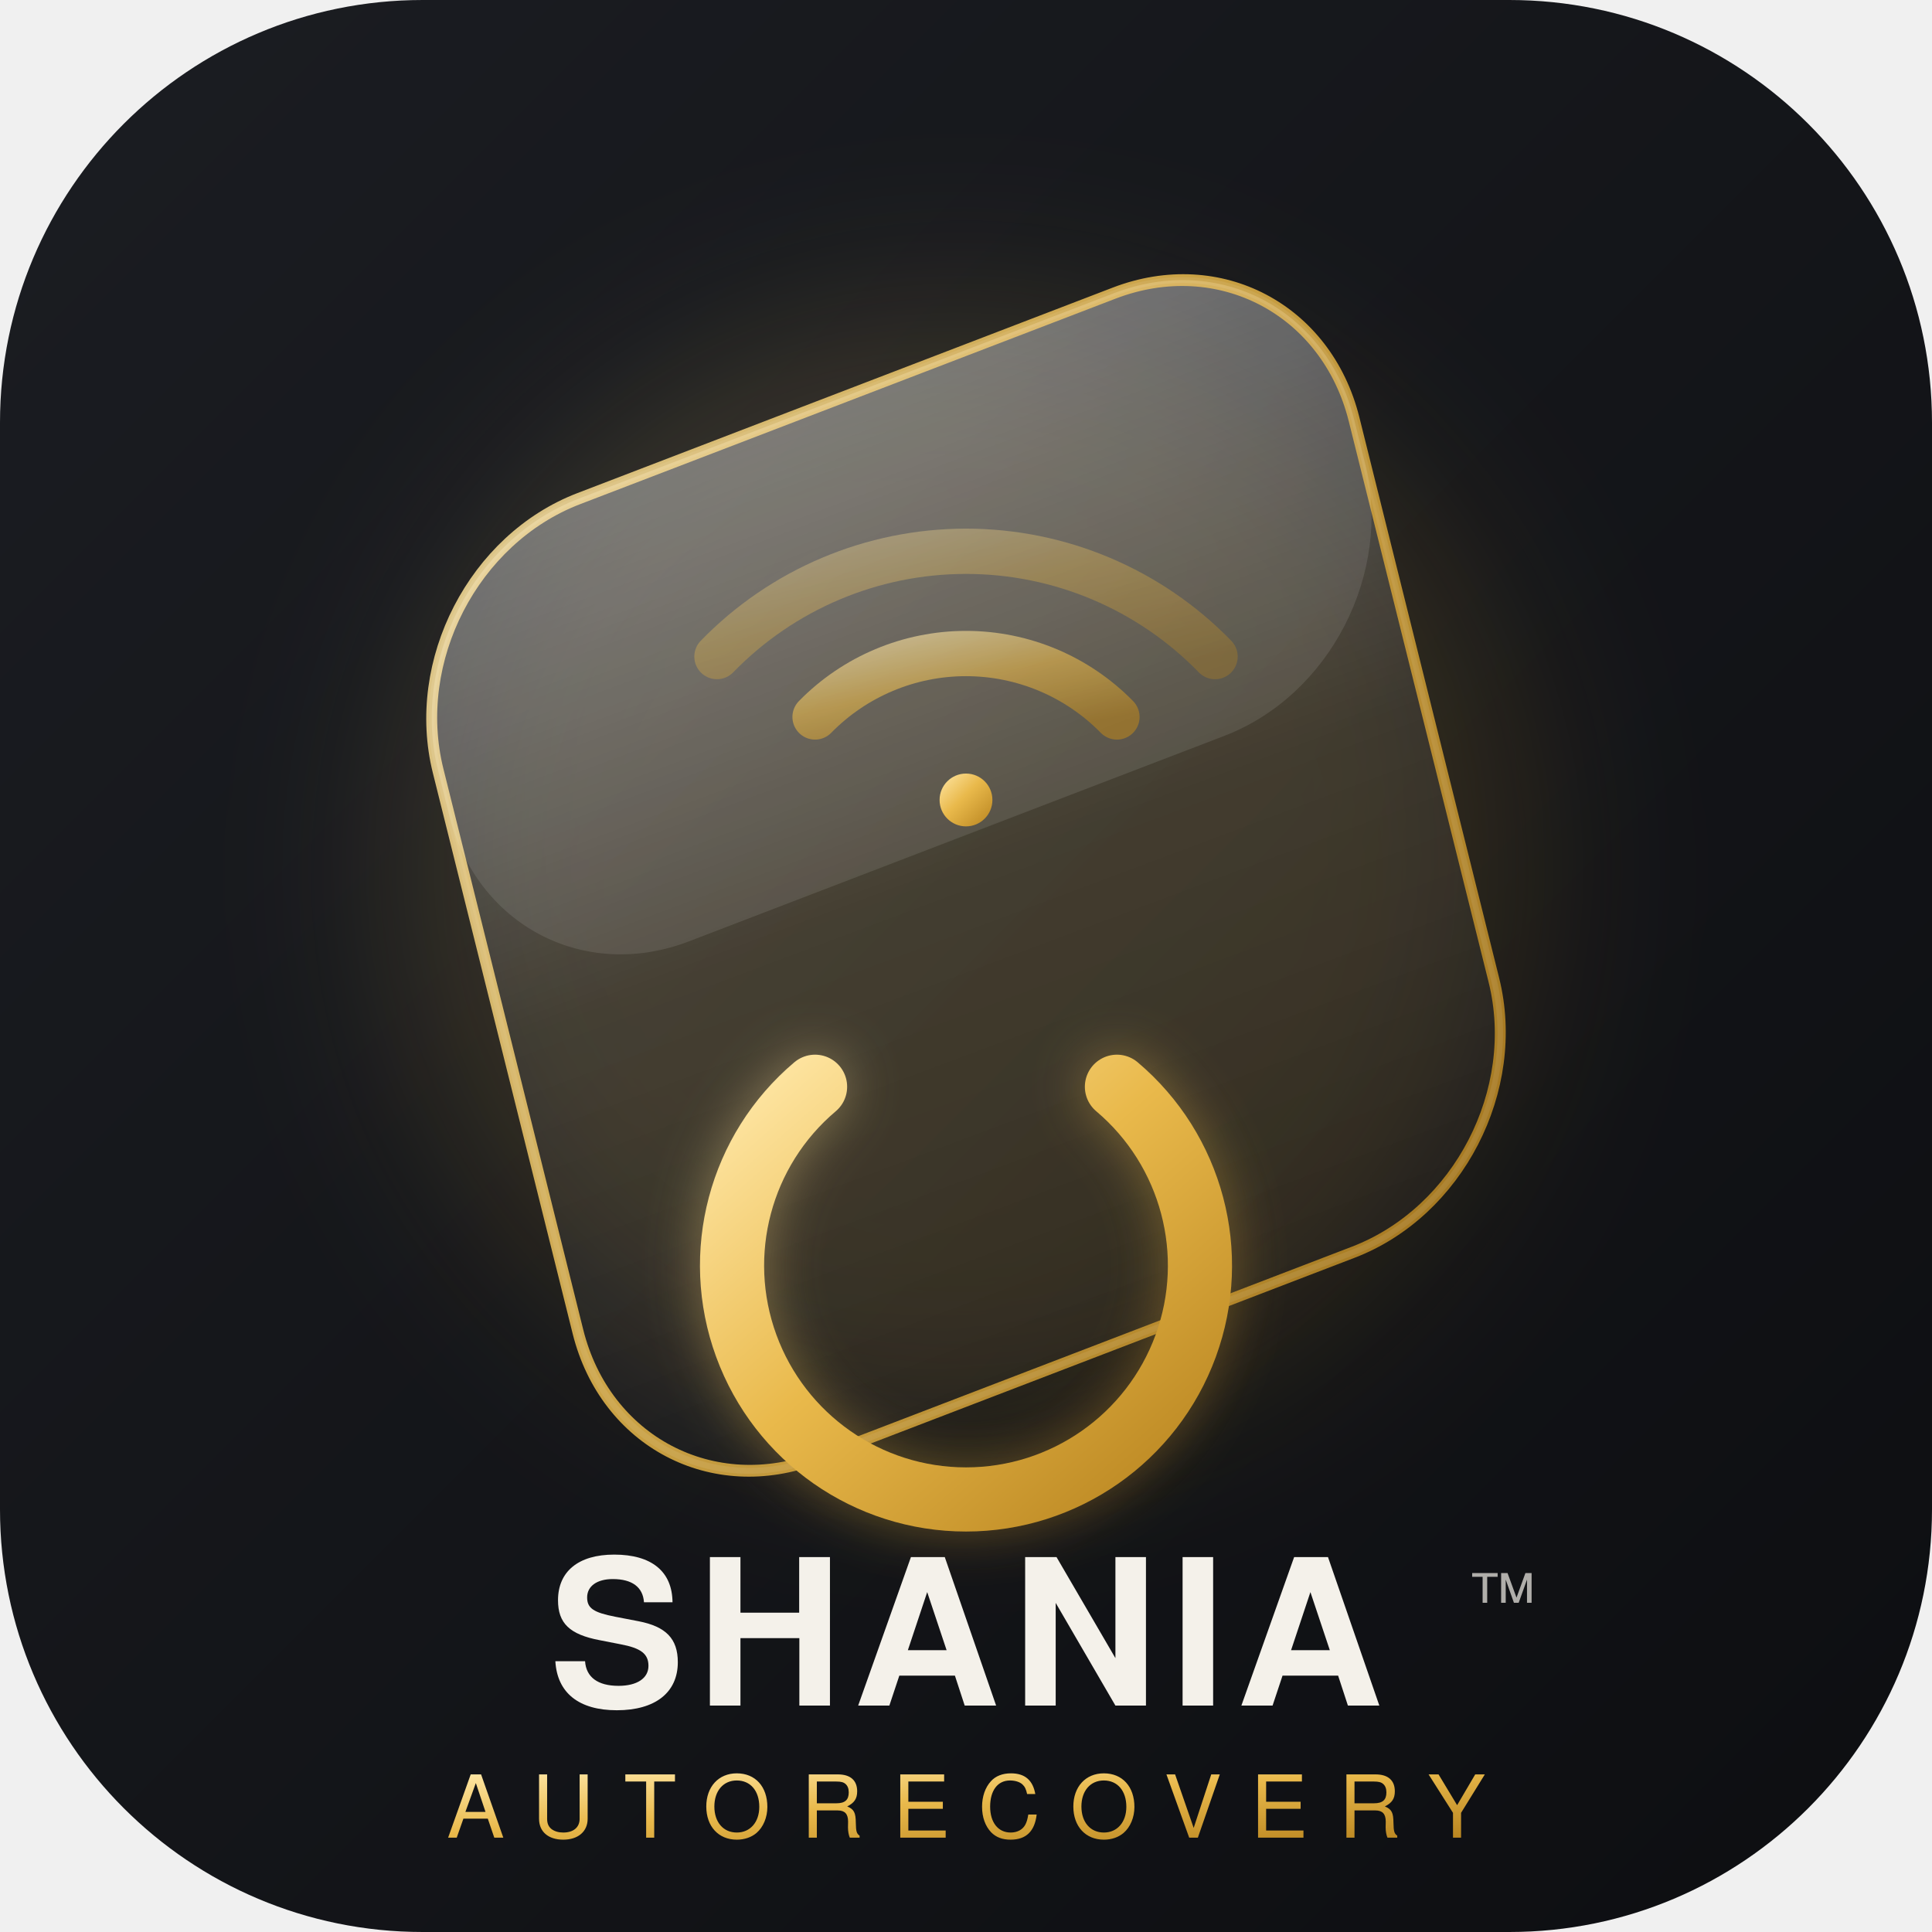
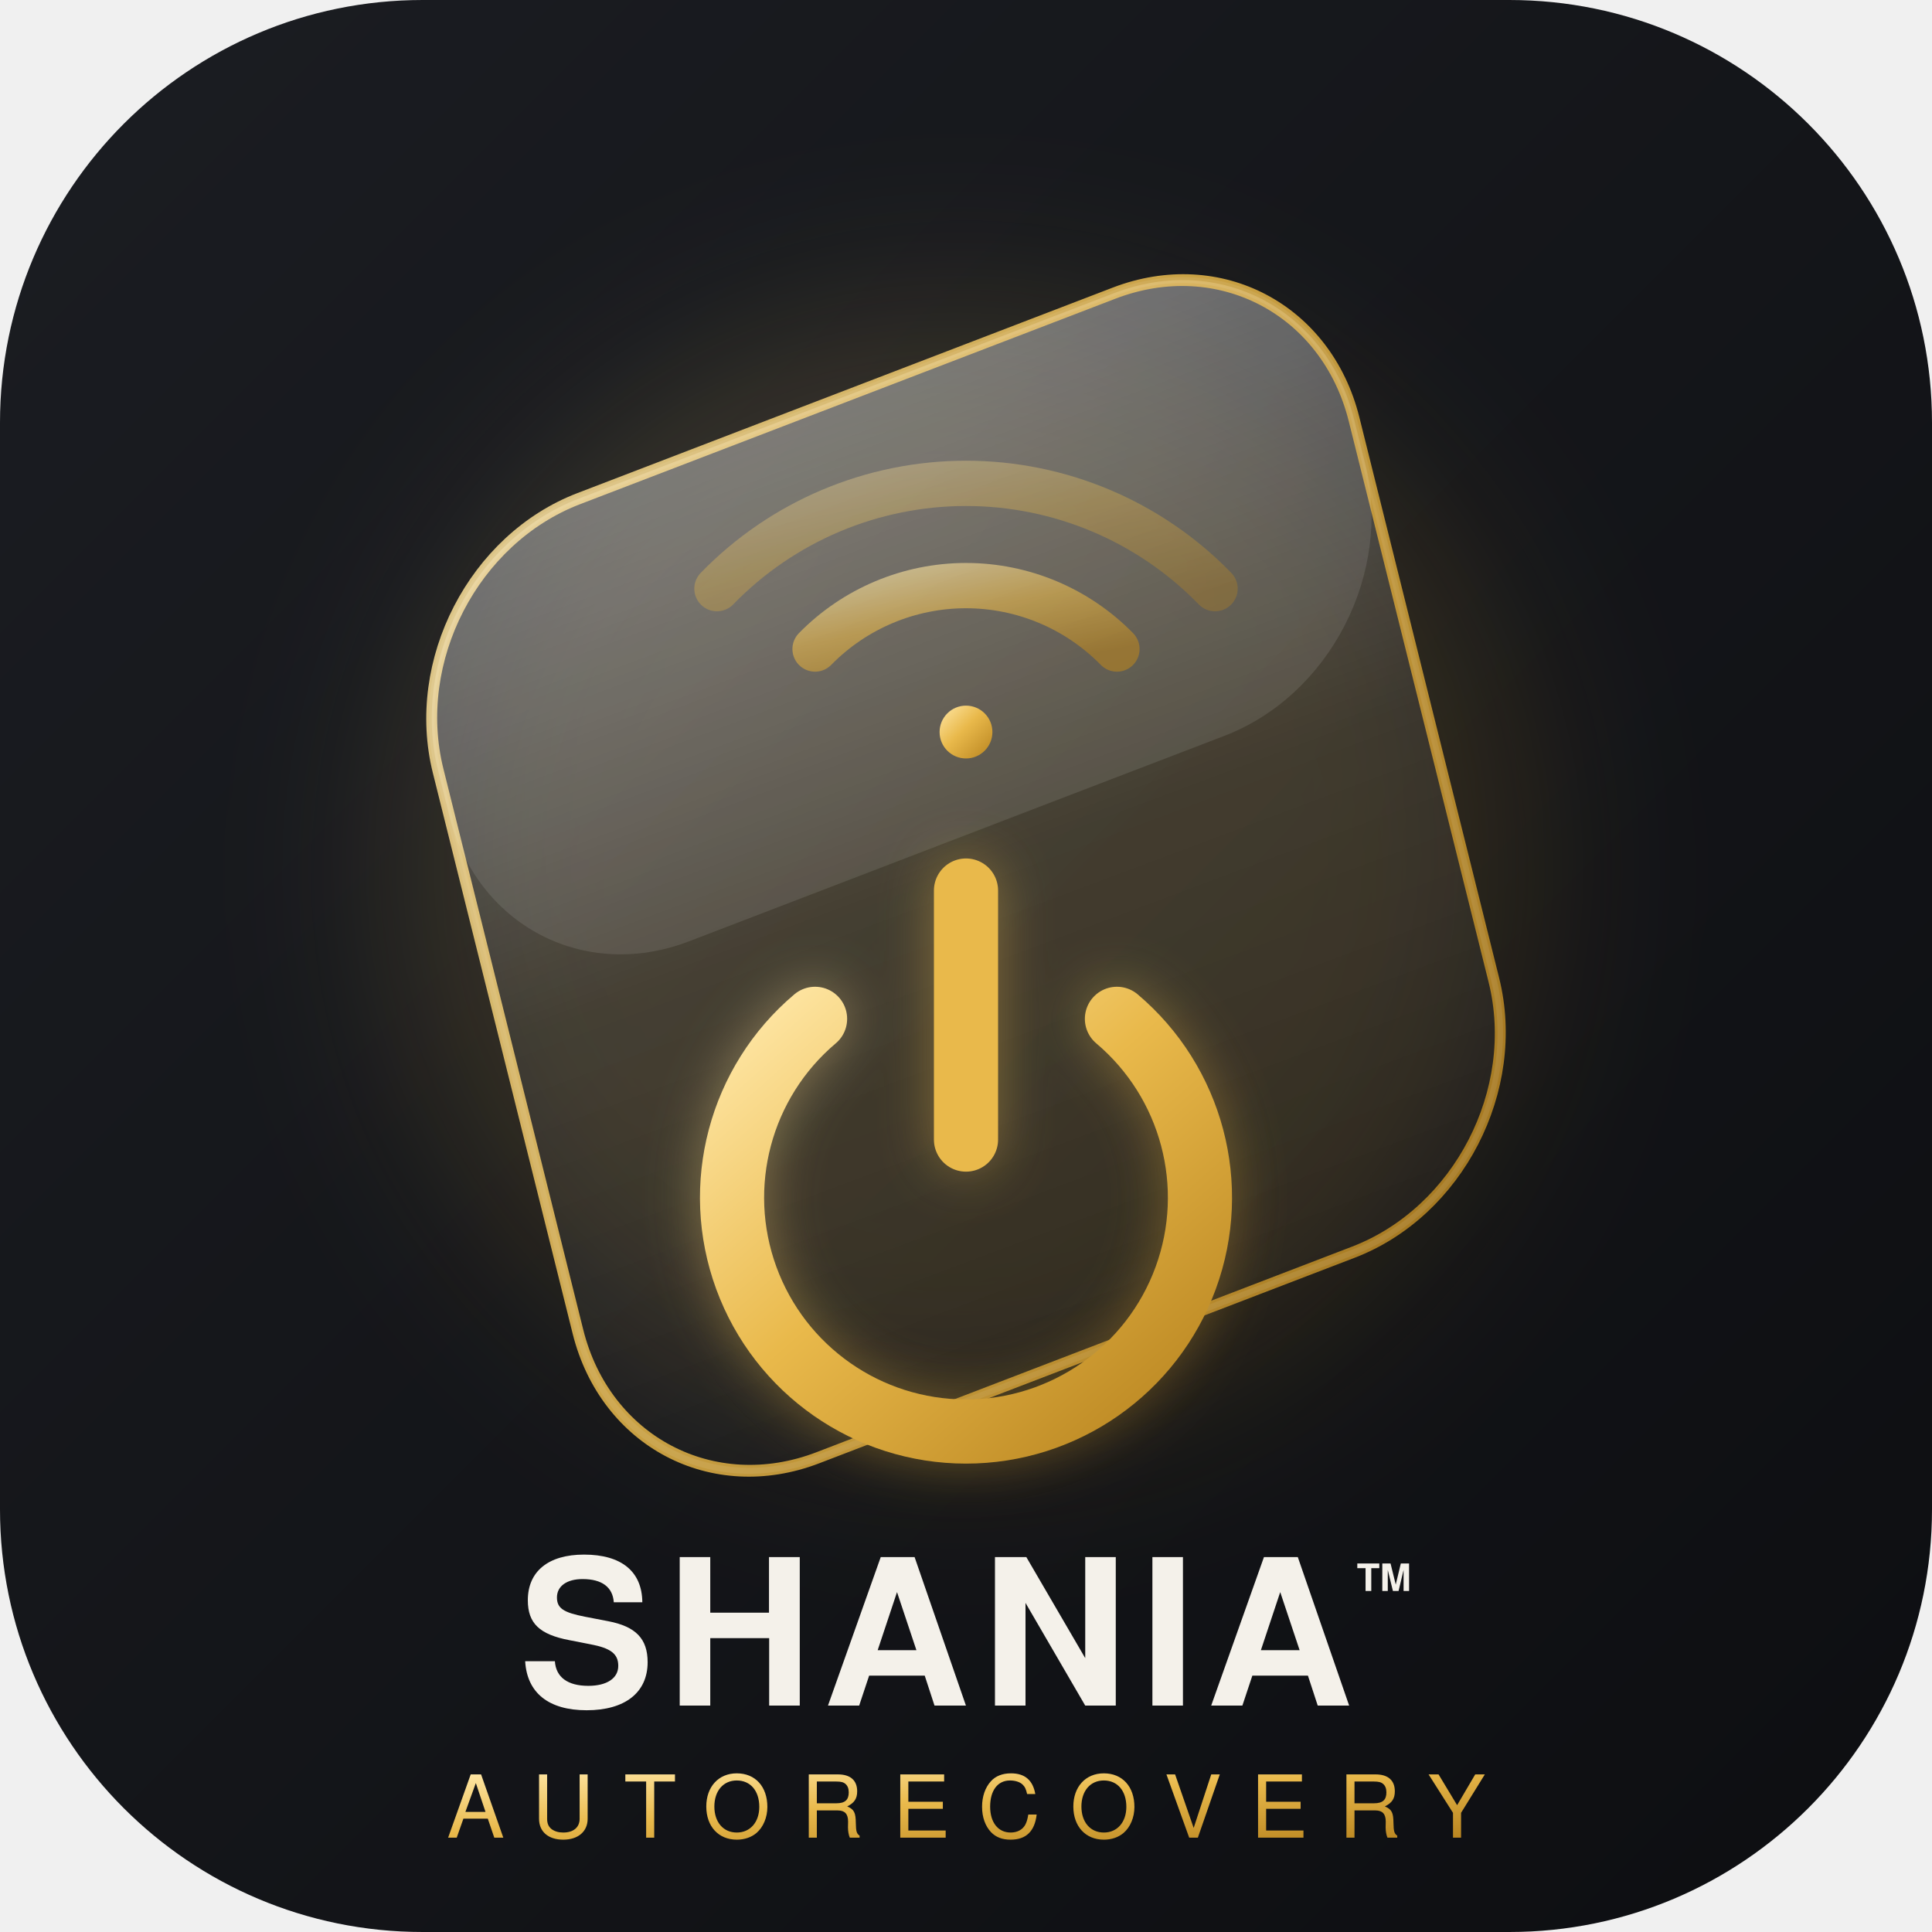
<svg xmlns="http://www.w3.org/2000/svg" viewBox="0 0 512 512" width="512" height="512" role="img" aria-label="Shania Autorecovery">
  <defs>
    <linearGradient id="bg" x1="0" y1="0" x2="1" y2="1">
      <stop offset="0" stop-color="#1b1d22" />
      <stop offset="1" stop-color="#0d0e11" />
    </linearGradient>
    <linearGradient id="gold" x1="0" y1="0" x2="1" y2="1">
      <stop offset="0" stop-color="#ffe7a6" />
      <stop offset="0.45" stop-color="#e9b94b" />
      <stop offset="1" stop-color="#b8841f" />
    </linearGradient>
    <linearGradient id="glass" x1="0" y1="0" x2="0" y2="1">
      <stop offset="0" stop-color="#ffffff" stop-opacity="0.30" />
      <stop offset="0.5" stop-color="#ffffff" stop-opacity="0.07" />
      <stop offset="1" stop-color="#ffffff" stop-opacity="0.02" />
    </linearGradient>
    <filter id="glow" x="-60%" y="-60%" width="220%" height="220%">
      <feGaussianBlur stdDeviation="7" />
    </filter>
    <filter id="blurbig" x="-60%" y="-60%" width="220%" height="220%">
      <feGaussianBlur stdDeviation="24" />
    </filter>
  </defs>
  <rect width="512" height="512" rx="112" fill="url(#bg)" />
  <circle cx="256" cy="232" r="150" fill="url(#gold)" opacity="0.16" filter="url(#blurbig)" />
  <g transform="translate(256,232) rotate(-21) skewX(-7)">
    <rect x="-130" y="-130" width="260" height="260" rx="54" fill="url(#glass)" stroke="url(#gold)" stroke-width="3" stroke-opacity="0.85" />
    <rect x="-130" y="-130" width="260" height="120" rx="54" fill="#ffffff" opacity="0.10" />
    <rect x="-130" y="-130" width="260" height="260" rx="54" fill="none" stroke="#ffffff" stroke-opacity="0.08" stroke-width="1.5" />
  </g>
-   <g transform="translate(256,232)">
+   <g transform="translate(256,214)">
    <g fill="none" stroke="url(#gold)" stroke-linecap="round">
      <path d="M -66 -58 A 92 92 0 0 1 66 -58" stroke-width="12" opacity="0.35" />
      <path d="M -40 -42 A 56 56 0 0 1 40 -42" stroke-width="12" opacity="0.6" />
      <circle cx="0" cy="-20" r="7" fill="url(#gold)" stroke="none" />
    </g>
-     <g stroke="url(#gold)" stroke-width="17" stroke-linecap="round" fill="none" filter="url(#glow)" opacity="0.4">
-       <path d="M 0 22 L 0 88" />
-       <path d="M -40 56 A 62 62 0 1 0 40 56" />
+     <g stroke-width="17" stroke-linecap="round" fill="none" filter="url(#glow)" opacity="0.4">
+       <path d="M 0 22 L 0 88" stroke="#e9b94b" />
+       <path d="M -40 56 A 62 62 0 1 0 40 56" stroke="url(#gold)" />
    </g>
-     <g stroke="url(#gold)" stroke-width="17" stroke-linecap="round" fill="none">
-       <path d="M 0 22 L 0 88" />
-       <path d="M -40 56 A 62 62 0 1 0 40 56" />
+     <g stroke-width="17" stroke-linecap="round" fill="none">
+       <path d="M 0 22 L 0 88" stroke="#e9b94b" />
+       <path d="M -40 56 A 62 62 0 1 0 40 56" stroke="url(#gold)" />
    </g>
  </g>
  <g font-family="Montserrat, 'Segoe UI', Helvetica, Arial, sans-serif" text-anchor="middle">
-     <text x="256" y="452" font-size="54" font-weight="700" letter-spacing="3" fill="#f4f1ea">SHANIA</text>
+     <text x="256" y="452" font-size="54" font-weight="700" letter-spacing="3" fill="#f4f1ea">SHANIA<tspan font-size="16" dy="-26" fill="#f4f1ea" opacity="0.7">™</tspan>
+     </text>
    <text x="256" y="487" font-size="23" font-weight="500" letter-spacing="8" fill="url(#gold)">AUTORECOVERY</text>
-     <text x="398" y="430" font-size="18" fill="#f4f1ea" opacity="0.7">™</text>
  </g>
</svg>
